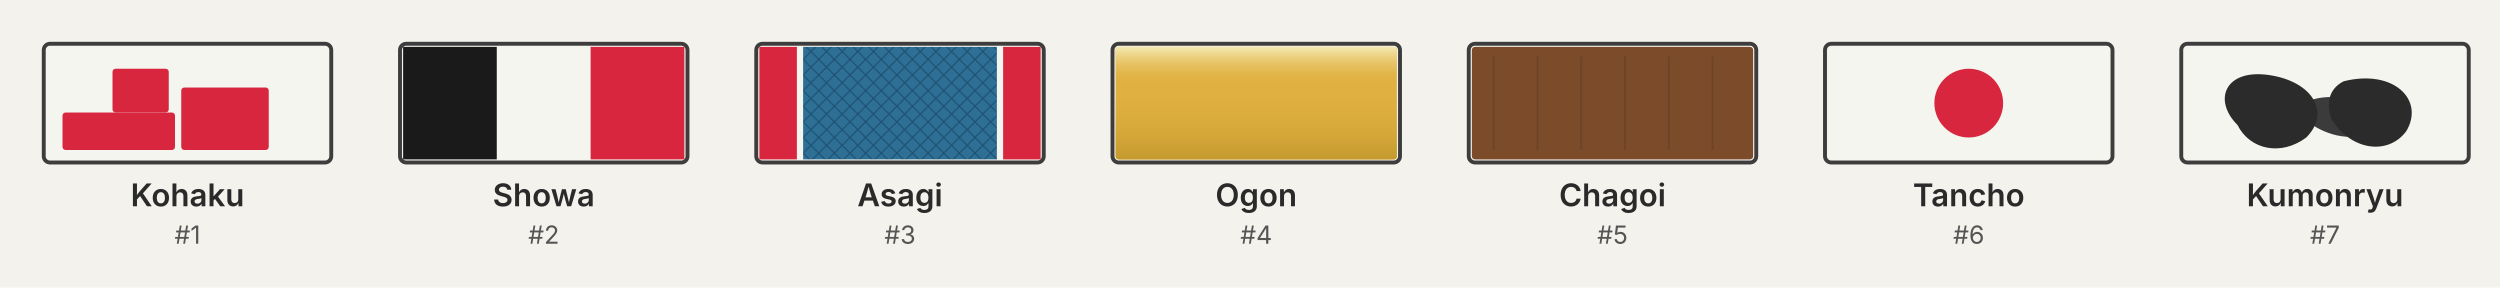
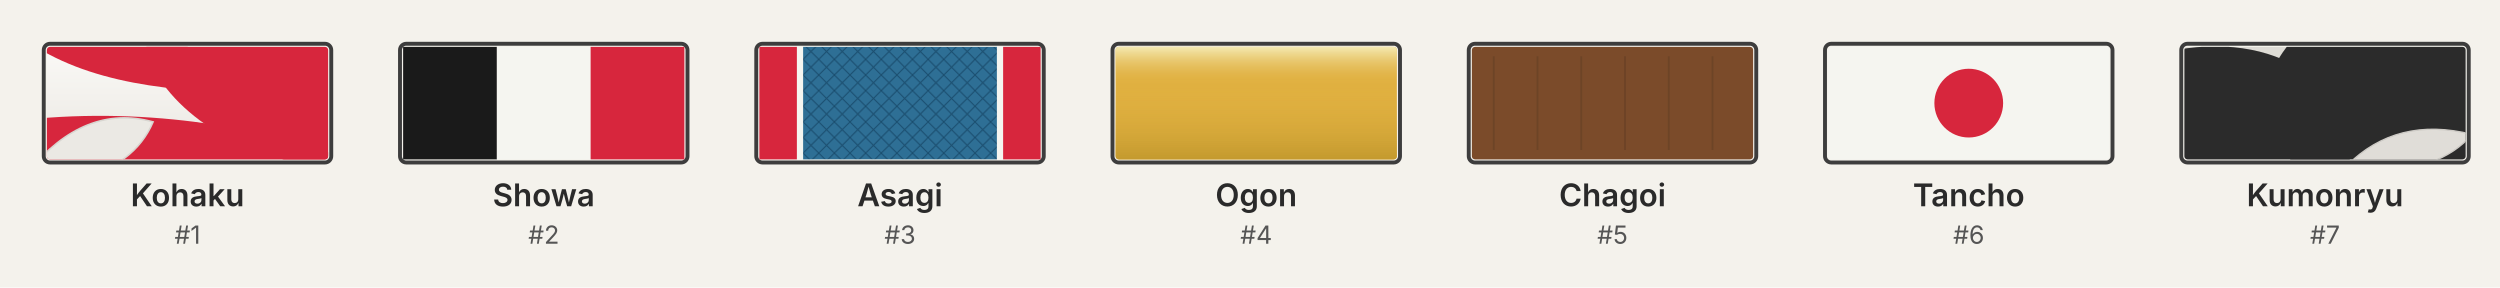
<svg xmlns="http://www.w3.org/2000/svg" viewBox="0 0 800 92" width="800" height="92" role="img" aria-labelledby="title desc">
  <defs>
    <linearGradient id="ogonShine" x1="0" y1="0" x2="0" y2="1">
      <stop offset="0%" stop-color="#F5EDB8" stop-opacity="0.95" />
      <stop offset="35%" stop-color="#E0B040" stop-opacity="0" />
      <stop offset="100%" stop-color="#C49A2E" />
    </linearGradient>
    <pattern id="asagiScale" width="5" height="5" patternUnits="userSpaceOnUse">
      <rect width="5" height="5" fill="#2E6F95" />
      <path d="M0 0 L5 5 M5 0 L0 5" stroke="#1a4a6b" stroke-width="0.35" opacity="0.85" />
    </pattern>
+     <clipPath id="crestInner" clipPathUnits="userSpaceOnUse">
+       <rect x="0" y="0" width="90" height="36" rx="1" />
+     </clipPath>
+     <linearGradient id="kohakuFlankSkin" x1="0" y1="0" x2="0" y2="1">
+       <stop offset="0%" stop-color="#faf9f6" />
+       <stop offset="45%" stop-color="#f3f1ed" />
+       <stop offset="100%" stop-color="#e9e6e0" />
+     </linearGradient>
+     <linearGradient id="kumoFlankSkin" x1="0" y1="0" x2="0" y2="1">
+       <stop offset="0%" stop-color="#f5f4f0" />
+       <stop offset="100%" stop-color="#e6e4df" />
+     </linearGradient>
    <style type="text/css">
      .slot { fill: none; stroke: #3d3d3d; stroke-width: 1.25; }
      .label { font-family: system-ui, -apple-system, "Segoe UI", sans-serif; font-size: 10px; fill: #2a2a2a; font-weight: 600; }
      .sublabel { font-family: system-ui, -apple-system, "Segoe UI", sans-serif; font-size: 8px; fill: #555; }
    </style>
  </defs>
  <rect width="800" height="92" fill="#f4f2ec" />
  <g transform="translate(14,14)">
    <rect class="slot" x="0" y="0" width="92" height="38" rx="2" />
    <rect x="1" y="1" width="90" height="36" rx="1" fill="#f5f5f0" />
-     <rect x="6" y="22" width="36" height="12" fill="#D7263D" rx="1" />
-     <rect x="44" y="14" width="28" height="20" fill="#D7263D" rx="1" />
-     <rect x="22" y="8" width="18" height="14" fill="#D7263D" rx="1" />
+     <g transform="translate(1,1)" clip-path="url(#crestInner)">
+       <rect width="90" height="36" fill="url(#kohakuFlankSkin)" />
+       <path fill="#e3e1db" opacity="0.85" d="M 0 0 L 90 0 Q 90 7 45 10 Q 0 7 0 0 Z" />
+       <path fill="#D7263D" d="M -35 28 C 8 18 48 22 78 30 C 105 36 115 52 95 60 L -40 60 Z" />
+       <path fill="#D7263D" d="M 55 -25 C 100 -12 108 18 88 38 C 62 36 38 20 32 2 C 30 -18 40 -28 55 -25 Z" />
+       <path fill="#D7263D" d="M -20 -15 C 25 -22 52 -5 48 14 C 20 12 -5 5 -20 -15 Z" />
+       <path fill="#ebe9e4" stroke="#d8d6d1" stroke-width="0.5" d="M -6 40 Q 12 18 34 24 Q 28 38 10 42 Q -2 44 -6 40 Z" />
+     </g>
  </g>
  <text class="label" x="60" y="66" text-anchor="middle">Kohaku</text>
  <text class="sublabel" x="60" y="78" text-anchor="middle">#1</text>
  <g transform="translate(128,14)">
    <rect class="slot" x="0" y="0" width="92" height="38" rx="2" />
    <rect x="1" y="1" width="30" height="36" fill="#1A1A1A" />
    <rect x="31" y="1" width="30" height="36" fill="#f5f5f0" />
    <rect x="61" y="1" width="30" height="36" fill="#D7263D" />
  </g>
  <text class="label" x="174" y="66" text-anchor="middle">Showa</text>
  <text class="sublabel" x="174" y="78" text-anchor="middle">#2</text>
  <g transform="translate(242,14)">
    <rect class="slot" x="0" y="0" width="92" height="38" rx="2" />
    <rect x="1" y="1" width="90" height="36" rx="1" fill="#f5f5f0" />
    <rect x="1" y="1" width="12" height="36" fill="#D7263D" />
    <rect x="79" y="1" width="12" height="36" fill="#D7263D" />
    <rect x="15" y="1" width="62" height="36" fill="url(#asagiScale)" />
  </g>
  <text class="label" x="288" y="66" text-anchor="middle">Asagi</text>
  <text class="sublabel" x="288" y="78" text-anchor="middle">#3</text>
  <g transform="translate(356,14)">
    <rect class="slot" x="0" y="0" width="92" height="38" rx="2" />
    <rect x="1" y="1" width="90" height="36" rx="1" fill="#E0B040" />
    <rect x="1" y="1" width="90" height="36" rx="1" fill="url(#ogonShine)" />
  </g>
  <text class="label" x="402" y="66" text-anchor="middle">Ogon</text>
  <text class="sublabel" x="402" y="78" text-anchor="middle">#4</text>
  <g transform="translate(470,14)">
    <rect class="slot" x="0" y="0" width="92" height="38" rx="2" />
    <rect x="1" y="1" width="90" height="36" rx="1" fill="#7B4B2A" />
    <g opacity="0.22" stroke="#3d2818" stroke-width="0.6">
      <line x1="8" y1="4" x2="8" y2="34" />
      <line x1="22" y1="4" x2="22" y2="34" />
      <line x1="36" y1="4" x2="36" y2="34" />
      <line x1="50" y1="4" x2="50" y2="34" />
      <line x1="64" y1="4" x2="64" y2="34" />
      <line x1="78" y1="4" x2="78" y2="34" />
    </g>
  </g>
  <text class="label" x="516" y="66" text-anchor="middle">Chagoi</text>
  <text class="sublabel" x="516" y="78" text-anchor="middle">#5</text>
  <g transform="translate(584,14)">
    <rect class="slot" x="0" y="0" width="92" height="38" rx="2" />
    <rect x="1" y="1" width="90" height="36" rx="1" fill="#f5f5f0" />
    <circle cx="46" cy="19" r="11" fill="#D7263D" />
  </g>
  <text class="label" x="630" y="66" text-anchor="middle">Tancho</text>
  <text class="sublabel" x="630" y="78" text-anchor="middle">#6</text>
  <g transform="translate(698,14)">
    <rect class="slot" x="0" y="0" width="92" height="38" rx="2" />
    <rect x="1" y="1" width="90" height="36" rx="1" fill="#f5f5f0" />
-     <path fill="#2B2B2B" d="M18 26 C10 18 14 8 28 10 C42 12 48 22 40 30 C32 36 22 34 18 26Z" />
-     <path fill="#2B2B2B" d="M52 12 C68 8 78 18 72 28 C66 36 54 34 48 24 C46 18 48 14 52 12Z" />
-     <path fill="#2B2B2B" opacity="0.92" d="M34 22 C44 14 58 16 62 26 C58 32 48 30 42 26 C38 24 36 22 34 22Z" />
+     <g transform="translate(1,1)" clip-path="url(#crestInner)">
+       <rect width="90" height="36" fill="url(#kumoFlankSkin)" />
+       <path fill="#dcd9d3" opacity="0.9" d="M 0 0 L 90 0 Q 90 8 45 11 Q 0 8 0 0 Z" />
+       <path fill="#2B2B2B" d="M 88 -30 C 120 5 100 48 62 46 C 28 44 12 18 40 -8 C 58 -22 78 -28 88 -30 Z" />
+       <path fill="#2B2B2B" d="M -25 8 C 10 -8 45 0 52 28 C 58 52 35 62 5 55 C -30 48 -45 28 -25 8 Z" />
+       <path fill="#1a1a1a" opacity="0.88" d="M 30 55 C 55 35 85 40 95 65 L -10 65 C -5 52 12 58 30 55 Z" />
+       <path fill="#e0ddd8" stroke="#cecbc6" stroke-width="0.45" d="M 52 38 Q 68 22 92 28 Q 82 40 58 40 Q 52 39 52 38 Z" />
+     </g>
  </g>
  <text class="label" x="744" y="66" text-anchor="middle">Kumonryu</text>
  <text class="sublabel" x="744" y="78" text-anchor="middle">#7</text>
</svg>
